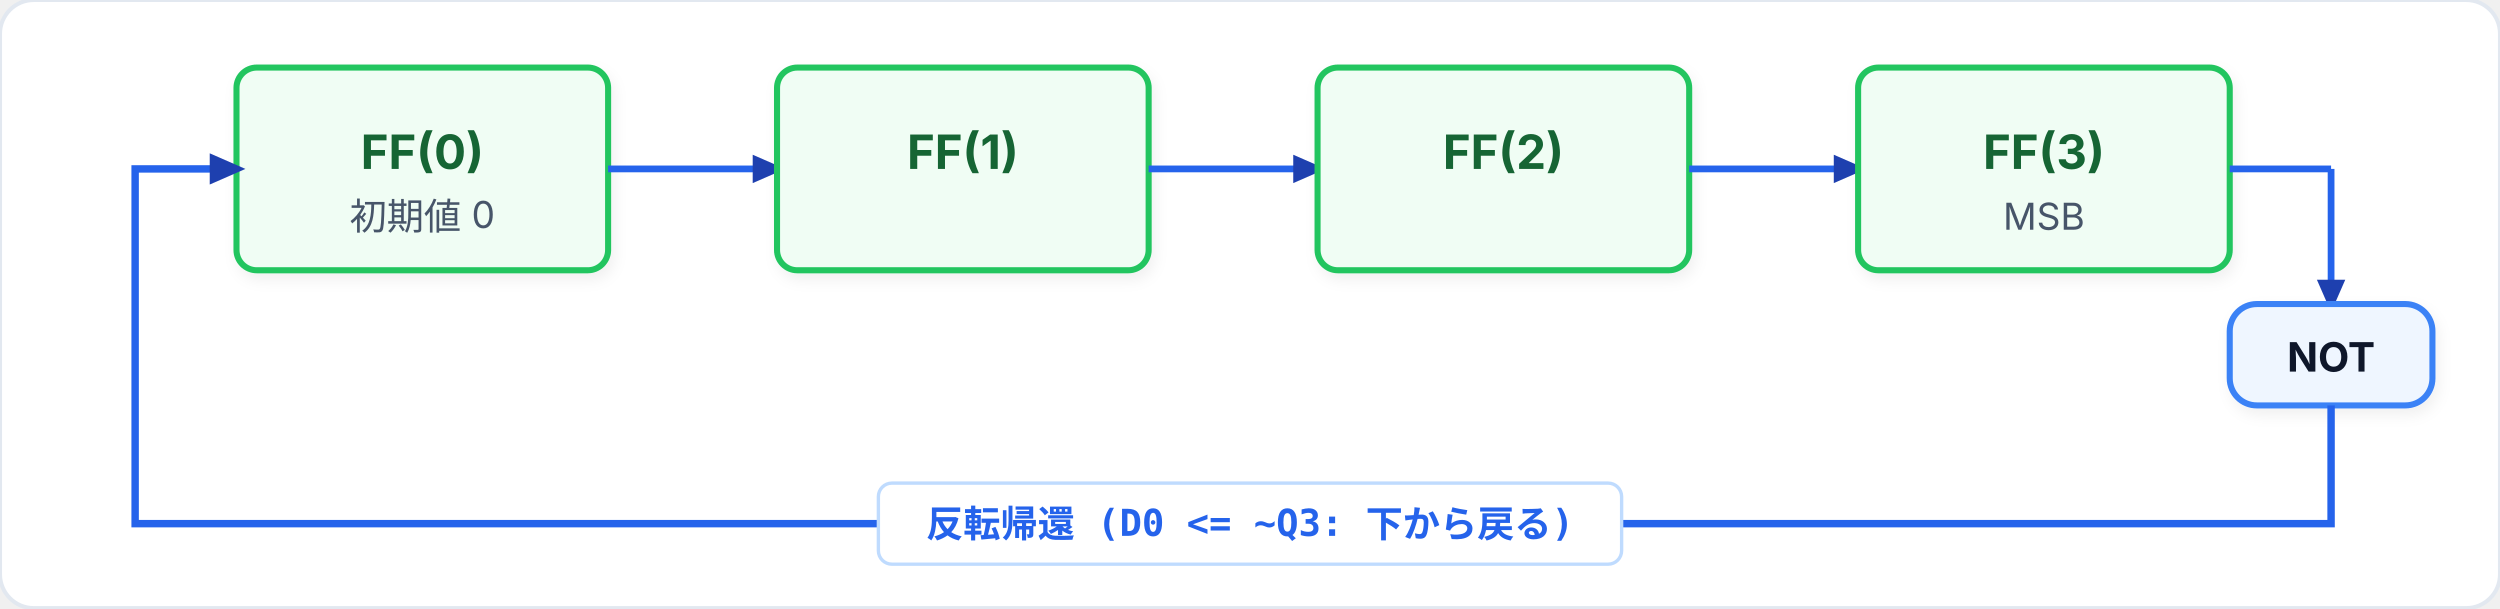
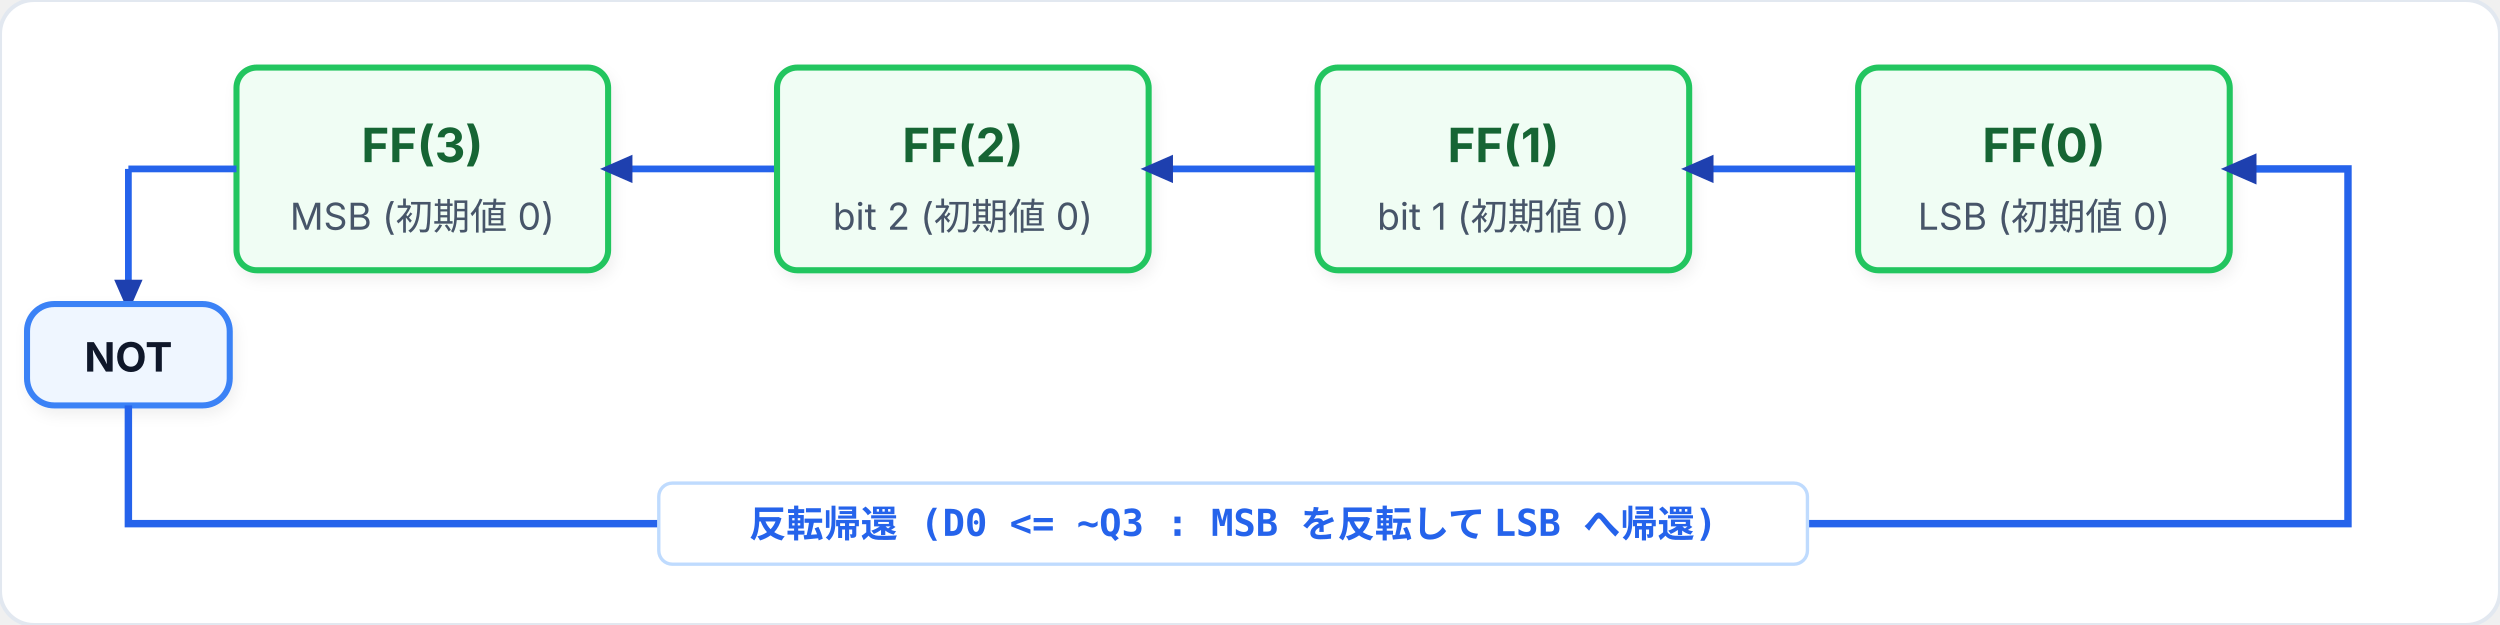
- <svg xmlns="http://www.w3.org/2000/svg" viewBox="0 0 740 180" width="100%" height="100%">
+ <svg xmlns="http://www.w3.org/2000/svg" viewBox="0 0 740 185" width="100%" height="100%">
  <style>
    .title { font-family: system-ui, -apple-system, sans-serif; font-size: 14px; font-weight: 700; fill: #0f172a; text-anchor: middle; }
    .subtitle { font-family: system-ui, -apple-system, sans-serif; font-size: 11px; fill: #475569; text-anchor: middle; }
    .label { font-family: system-ui, -apple-system, sans-serif; font-size: 12px; font-weight: 600; fill: #1e293b; }
    .wire-label { font-family: 'SF Mono', Consolas, Monaco, monospace; font-size: 11px; fill: #2563eb; font-weight: 600; }
    .wire { stroke: #2563eb; stroke-width: 2; fill: none; }
-     .wire-subtle { stroke: #64748b; stroke-width: 1.5; fill: none; }
-     .wire-clk { stroke: #0284c7; stroke-width: 1.5; stroke-dasharray: 4,3; fill: none; }
    .feedback-wire { stroke: #2563eb; stroke-width: 2.2; fill: none; }
    .box-comb { fill: #eff6ff; stroke: #3b82f6; stroke-width: 1.8; rx: 8; filter: url(#shadow); }
    .box-seq { fill: #f0fdf4; stroke: #22c55e; stroke-width: 1.8; rx: 6; filter: url(#shadow); }
-     .box-ctrl { fill: #faf5ff; stroke: #a855f7; stroke-width: 1.8; rx: 8; filter: url(#shadow); }
-     .box-mem { fill: #fff7ed; stroke: #f97316; stroke-width: 1.8; rx: 8; filter: url(#shadow); }
-     .box-bad { fill: #fef2f2; stroke: #ef4444; stroke-width: 1.8; rx: 8; }
-     .gate { fill: #ffffff; stroke: #1e40af; stroke-width: 1.8; }
  </style>
  <defs>
    <marker id="arrow" viewBox="0 0 10 10" refX="6" refY="5" markerWidth="6" markerHeight="6" orient="auto">
      <path d="M 0 1.5 L 8 5 L 0 8.5 z" fill="#1e40af" />
    </marker>
-     <marker id="arrow-subtle" viewBox="0 0 10 10" refX="6" refY="5" markerWidth="6" markerHeight="6" orient="auto">
-       <path d="M 0 2 L 7 5 L 0 8 z" fill="#475569" />
-     </marker>
-     <marker id="arrow-red" viewBox="0 0 10 10" refX="6" refY="5" markerWidth="6" markerHeight="6" orient="auto">
-       <path d="M 0 1.5 L 8 5 L 0 8.5 z" fill="#dc2626" />
-     </marker>
-     <marker id="arrow-green" viewBox="0 0 10 10" refX="6" refY="5" markerWidth="6" markerHeight="6" orient="auto">
-       <path d="M 0 1.5 L 8 5 L 0 8.5 z" fill="#16a34a" />
-     </marker>
    <filter id="shadow" x="-3%" y="-6%" width="106%" height="116%" filterUnits="userSpaceOnUse">
      <feDropShadow dx="1" dy="2" stdDeviation="2" flood-color="#0f172a" flood-opacity="0.06" />
    </filter>
  </defs>
-   <rect width="740" height="180" fill="#ffffff" rx="10" stroke="#e2e8f0" stroke-width="1.2" />
+   <rect width="740" height="185" fill="#ffffff" rx="10" stroke="#e2e8f0" stroke-width="1.2" />
  <rect x="70" y="20" width="110" height="60" class="box-seq" />
-   <text x="125" y="50" class="title" style="fill:#166534;">FF(0)</text>
-   <text x="125" y="68" class="subtitle">初期値 0</text>
-   <line x1="180" y1="50" x2="230" y2="50" class="wire" marker-end="url(#arrow)" />
+   <text x="125" y="48" class="title" style="fill:#166534;">FF(3)</text>
+   <text x="125" y="68" class="subtitle">MSB (初期値 0)</text>
+   <line x1="230" y1="50" x2="180" y2="50" class="wire" marker-end="url(#arrow)" />
  <rect x="230" y="20" width="110" height="60" class="box-seq" />
-   <text x="285" y="50" class="title" style="fill:#166534;">FF(1)</text>
-   <line x1="340" y1="50" x2="390" y2="50" class="wire" marker-end="url(#arrow)" />
+   <text x="285" y="48" class="title" style="fill:#166534;">FF(2)</text>
+   <text x="285" y="68" class="subtitle">bit 2 (初期値 0)</text>
+   <line x1="390" y1="50" x2="340" y2="50" class="wire" marker-end="url(#arrow)" />
  <rect x="390" y="20" width="110" height="60" class="box-seq" />
-   <text x="445" y="50" class="title" style="fill:#166534;">FF(2)</text>
-   <line x1="500" y1="50" x2="550" y2="50" class="wire" marker-end="url(#arrow)" />
+   <text x="445" y="48" class="title" style="fill:#166534;">FF(1)</text>
+   <text x="445" y="68" class="subtitle">bit 1 (初期値 0)</text>
+   <line x1="550" y1="50" x2="500" y2="50" class="wire" marker-end="url(#arrow)" />
  <rect x="550" y="20" width="110" height="60" class="box-seq" />
-   <text x="605" y="50" class="title" style="fill:#166534;">FF(3)</text>
-   <text x="605" y="68" class="subtitle">MSB</text>
-   <line x1="660" y1="50" x2="690" y2="50" class="wire" />
-   <line x1="690" y1="50" x2="690" y2="90" class="wire" marker-end="url(#arrow)" />
-   <rect x="660" y="90" width="60" height="30" class="box-comb" />
-   <text x="690" y="110" class="title" style="font-size:12px;">NOT</text>
-   <path d="M 690,120 L 690,155 L 40,155 L 40,50 L 70,50" class="feedback-wire" marker-end="url(#arrow)" />
-   <rect x="260" y="143" width="220" height="24" fill="#ffffff" rx="4" stroke="#bfdbfe" />
-   <text x="370" y="159" class="wire-label" text-anchor="middle">反転帰還 (D0 &lt;= ~Q3: 下から戻る)</text>
+   <text x="605" y="48" class="title" style="fill:#166534;">FF(0)</text>
+   <text x="605" y="68" class="subtitle">LSB (初期値 0)</text>
+   <line x1="70" y1="50" x2="38" y2="50" class="wire" />
+   <line x1="38" y1="50" x2="38" y2="90" class="wire" marker-end="url(#arrow)" />
+   <rect x="8" y="90" width="60" height="30" class="box-comb" />
+   <text x="38" y="110" class="title" style="font-size:12px;">NOT</text>
+   <path d="M 38,120 L 38,155 L 695,155 L 695,50 L 660,50" class="feedback-wire" marker-end="url(#arrow)" />
+   <rect x="195" y="143" width="340" height="24" fill="#ffffff" rx="4" stroke="#bfdbfe" />
+   <text x="365" y="159" class="wire-label" text-anchor="middle">反転帰還 (D0 &lt;= ~Q3 : MSB を反転して LSB へ帰還)</text>
</svg>
